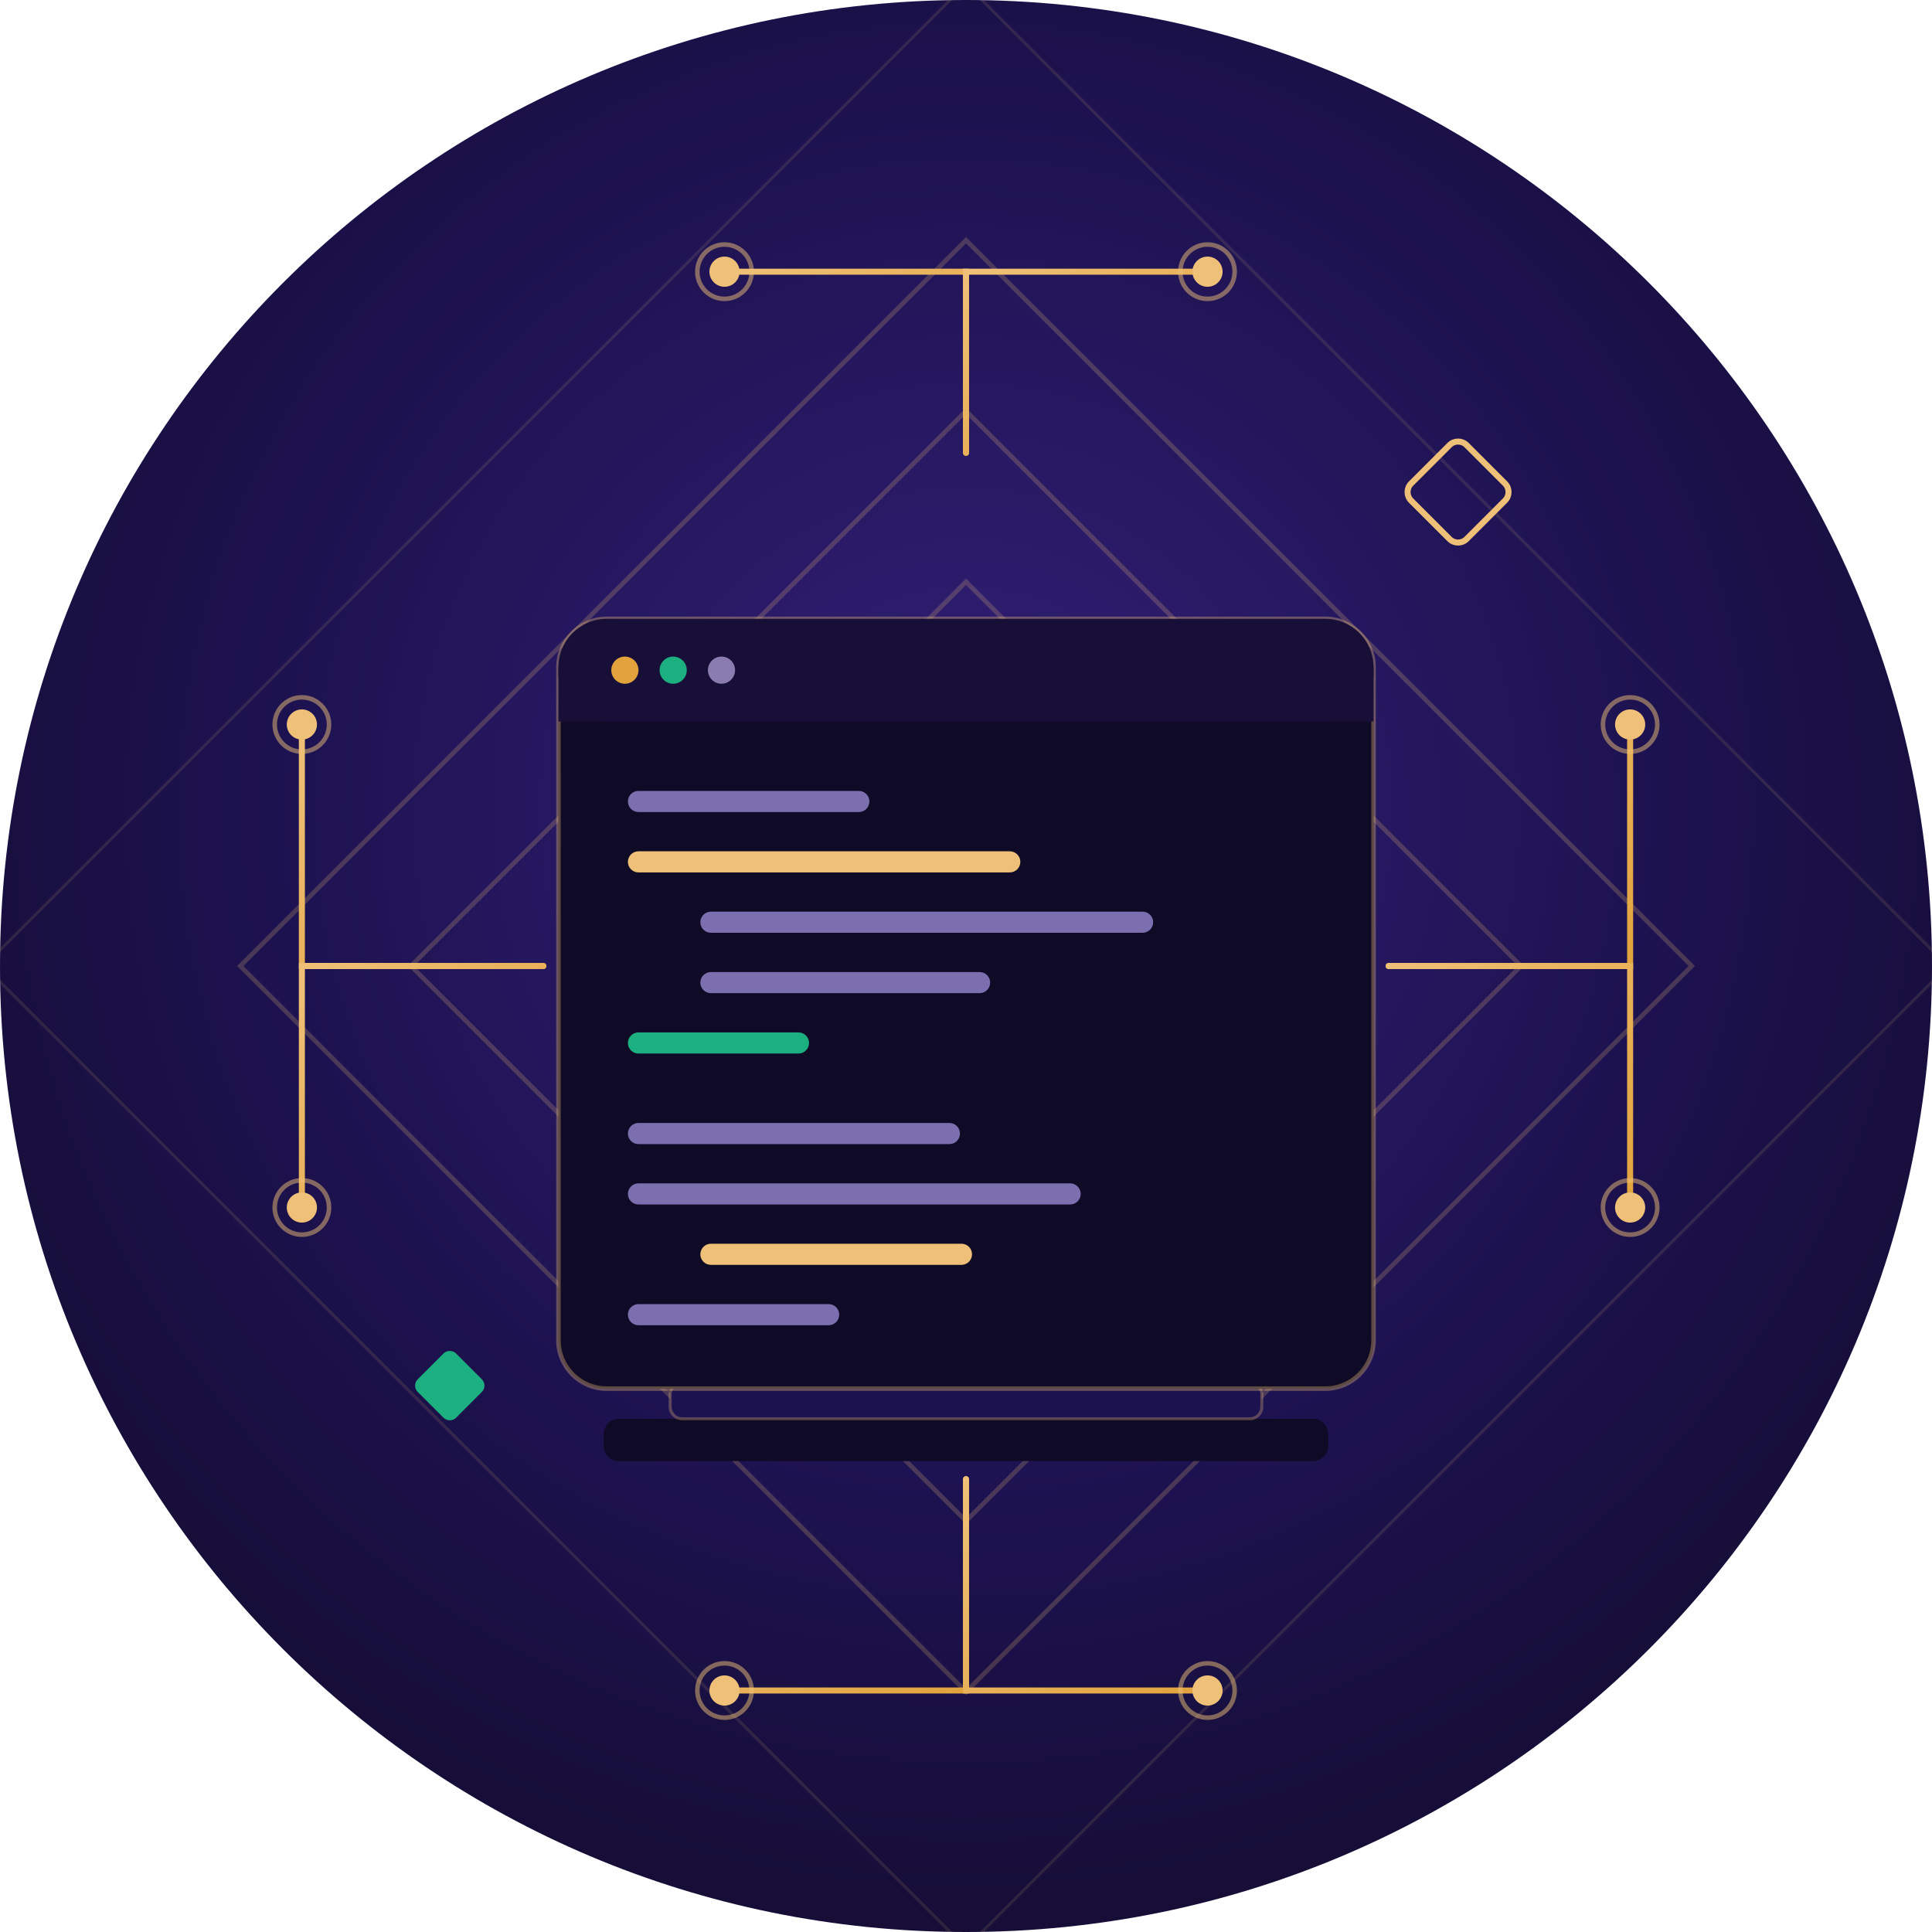
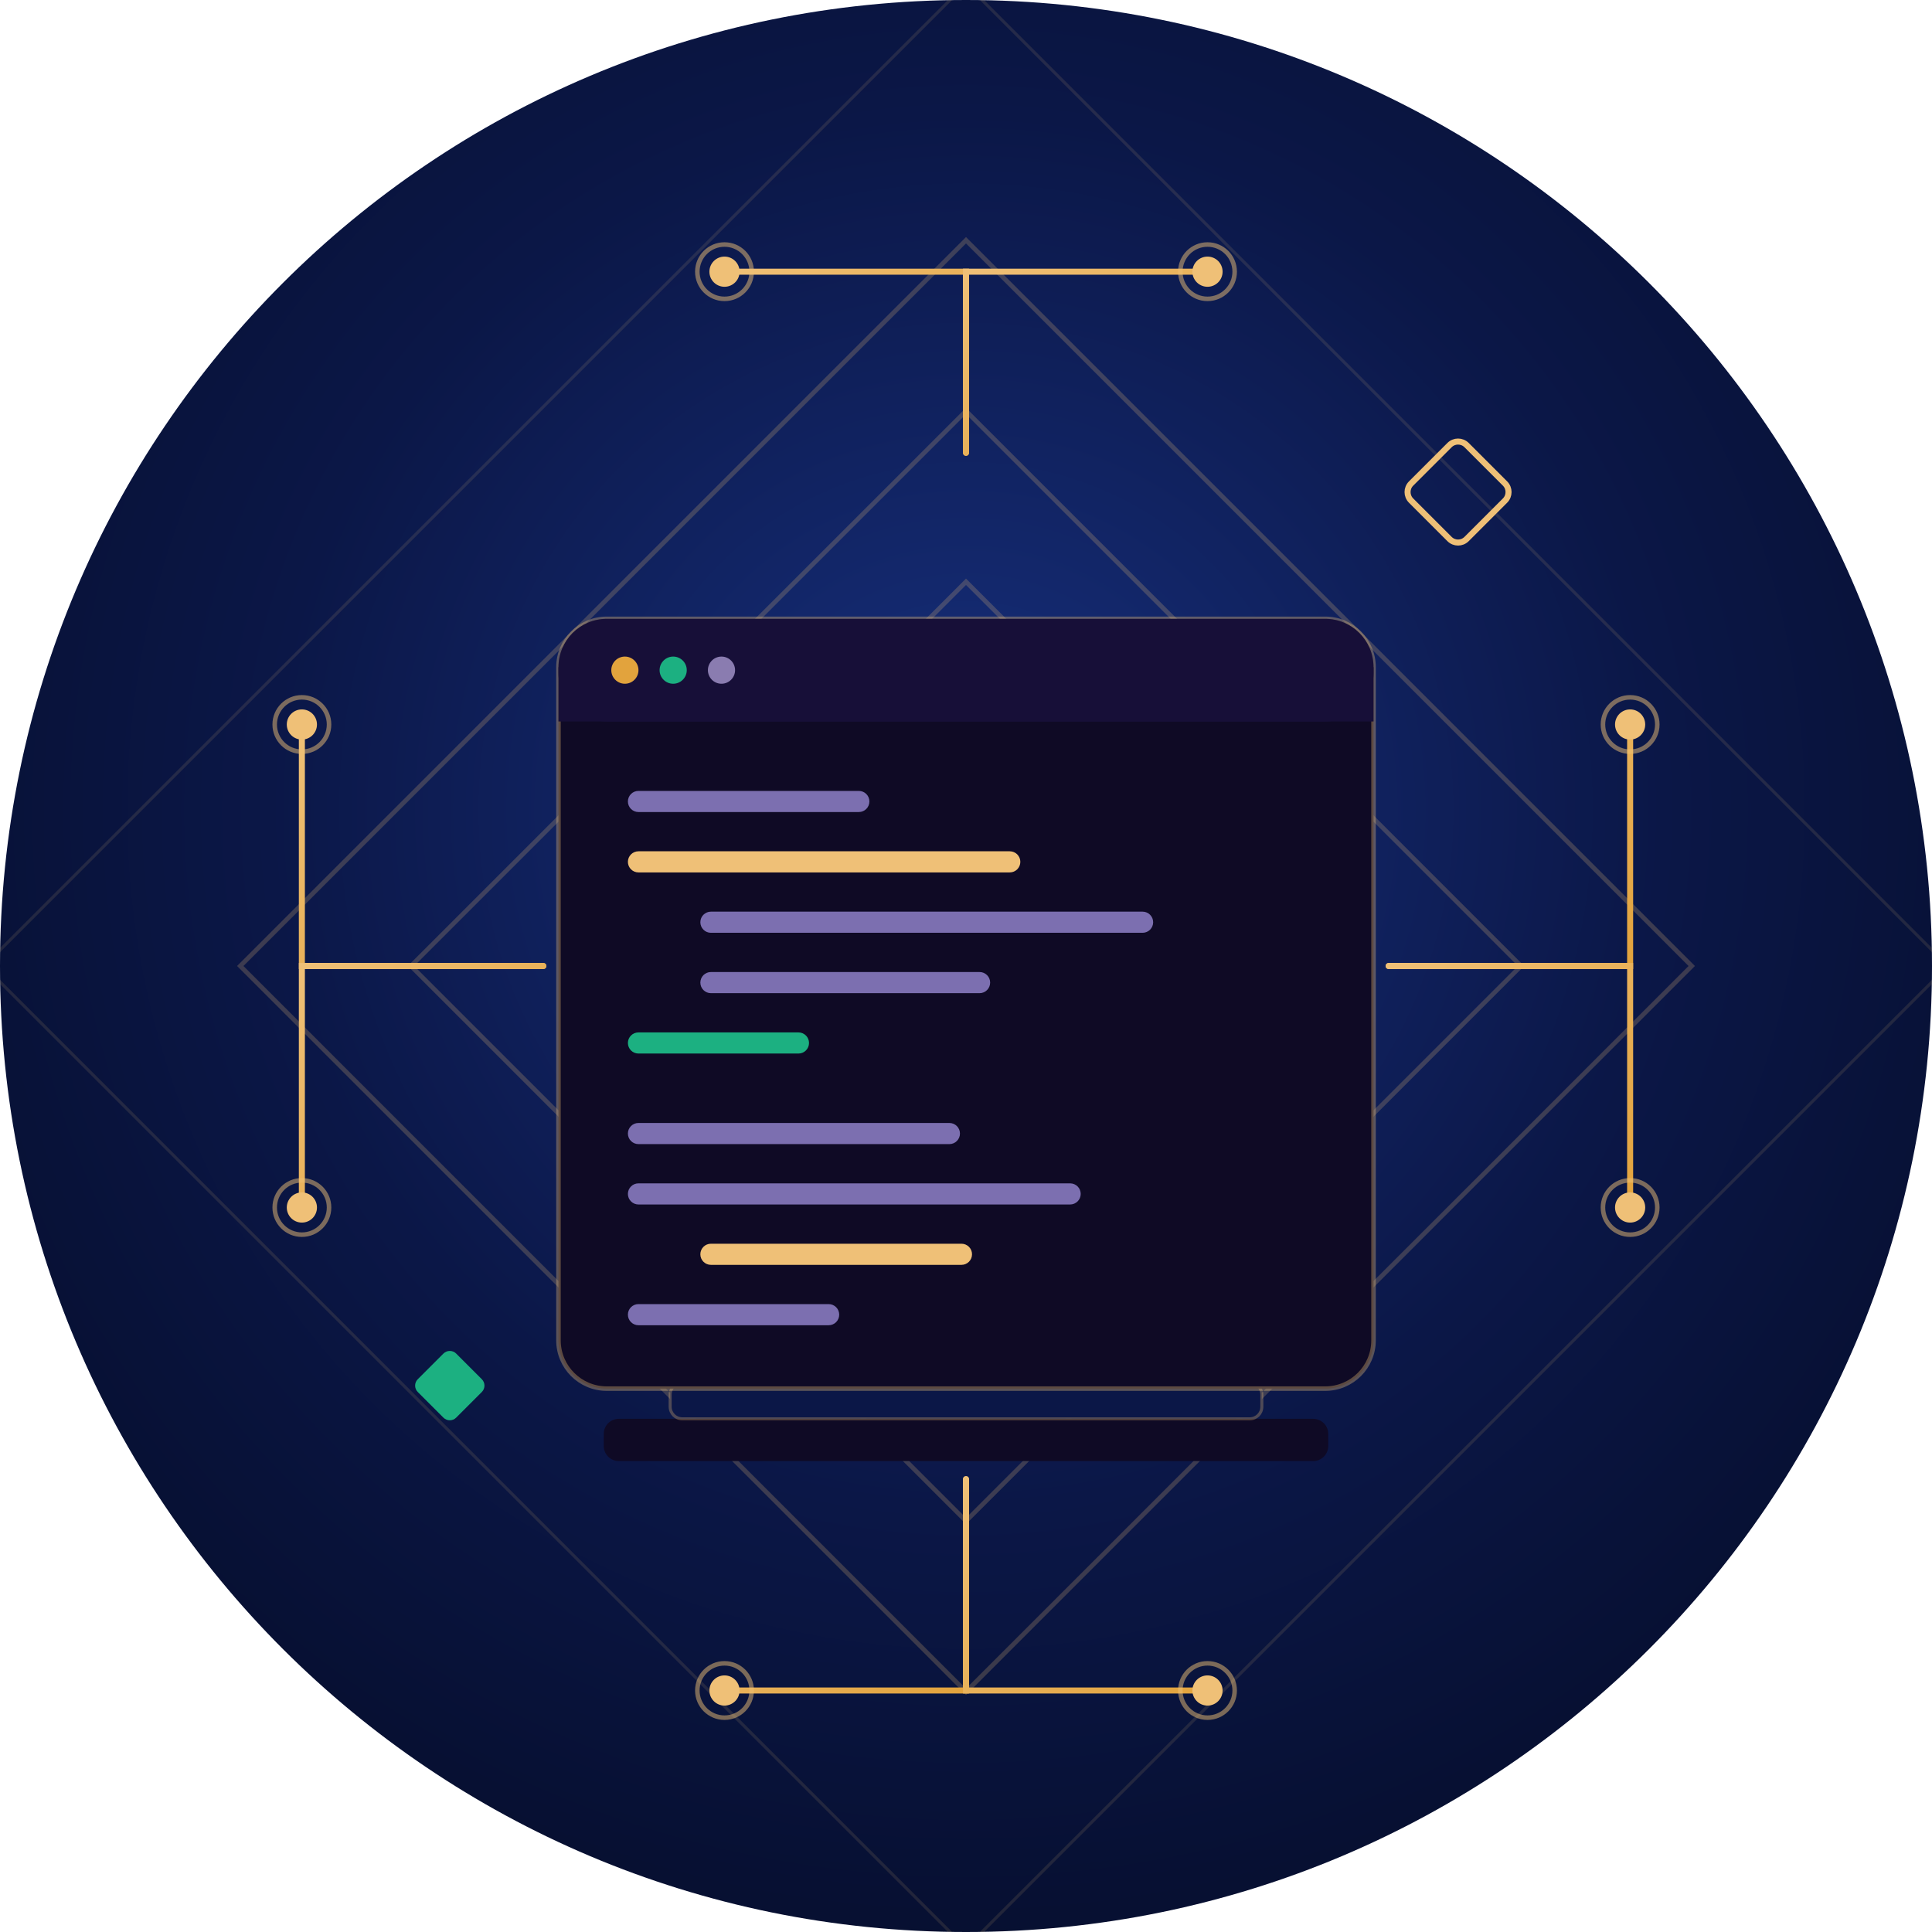
<svg xmlns="http://www.w3.org/2000/svg" viewBox="0 0 640 640" role="img" aria-labelledby="heroTitle">
  <defs>
    <radialGradient id="bgGlow" cx="50%" cy="42%" r="65%">
-       <stop offset="0%" stop-color="#332078" />
-       <stop offset="55%" stop-color="#1D1250" />
-       <stop offset="100%" stop-color="#130C2E" />
+       <stop offset="0%" stop-color="#17307E" />
+       <stop offset="55%" stop-color="#0B1747" />
+       <stop offset="100%" stop-color="#050D2A" />
    </radialGradient>
    <linearGradient id="goldLine" x1="0" y1="0" x2="1" y2="1">
      <stop offset="0%" stop-color="#EFC077" />
      <stop offset="100%" stop-color="#E2A33D" />
    </linearGradient>
  </defs>
  <circle cx="320" cy="320" r="320" fill="url(#bgGlow)" />
  <g stroke="#EFC077" stroke-opacity="0.22" fill="none" stroke-width="1.5">
    <rect x="150" y="150" width="340" height="340" transform="rotate(45 320 320)" />
    <rect x="190" y="190" width="260" height="260" transform="rotate(45 320 320)" />
    <rect x="230" y="230" width="180" height="180" transform="rotate(45 320 320)" />
  </g>
  <g stroke="#EFC077" stroke-opacity="0.12" fill="none" stroke-width="1">
    <rect x="90" y="90" width="460" height="460" transform="rotate(45 320 320)" />
  </g>
  <g stroke="url(#goldLine)" stroke-width="2" fill="none" stroke-linecap="round">
    <path d="M320 150 V90 H240" />
    <path d="M320 150 V90 H400" />
    <path d="M460 320 H540 V240" />
    <path d="M460 320 H540 V400" />
    <path d="M320 490 V560 H240" />
    <path d="M320 490 V560 H400" />
    <path d="M180 320 H100 V240" />
    <path d="M180 320 H100 V400" />
  </g>
  <g fill="#EFC077">
    <circle cx="240" cy="90" r="5" />
    <circle cx="400" cy="90" r="5" />
    <circle cx="540" cy="240" r="5" />
    <circle cx="540" cy="400" r="5" />
    <circle cx="240" cy="560" r="5" />
    <circle cx="400" cy="560" r="5" />
    <circle cx="100" cy="240" r="5" />
    <circle cx="100" cy="400" r="5" />
  </g>
  <g fill="none" stroke="#EFC077" stroke-width="1.5" stroke-opacity="0.5">
    <circle cx="240" cy="90" r="9" />
    <circle cx="400" cy="90" r="9" />
    <circle cx="540" cy="240" r="9" />
    <circle cx="540" cy="400" r="9" />
    <circle cx="240" cy="560" r="9" />
    <circle cx="400" cy="560" r="9" />
    <circle cx="100" cy="240" r="9" />
    <circle cx="100" cy="400" r="9" />
  </g>
  <rect x="200" y="470" width="240" height="14" rx="5" fill="#0F0A25" />
-   <rect x="222" y="458" width="196" height="12" rx="4" fill="#1D1250" stroke="#EFC077" stroke-opacity="0.3" />
+   <rect x="222" y="458" width="196" height="12" rx="4" fill="#0B1747" stroke="#EFC077" stroke-opacity="0.3" />
  <rect x="185" y="205" width="270" height="255" rx="16" fill="#0F0A25" stroke="#EFC077" stroke-opacity="0.35" stroke-width="1.5" />
  <rect x="185" y="205" width="270" height="34" rx="16" fill="#170F38" />
  <rect x="185" y="221" width="270" height="18" fill="#170F38" />
  <circle cx="207" cy="222" r="4.5" fill="#E2A33D" />
  <circle cx="223" cy="222" r="4.5" fill="#1CB081" />
  <circle cx="239" cy="222" r="4.5" fill="#8A7CB0" />
  <g fill="#7C6FB0">
    <rect x="208" y="262" width="80" height="7" rx="3.5" />
    <rect x="208" y="282" width="130" height="7" rx="3.5" fill="#EFC077" />
    <rect x="232" y="302" width="150" height="7" rx="3.5" />
    <rect x="232" y="322" width="96" height="7" rx="3.5" />
    <rect x="208" y="342" width="60" height="7" rx="3.5" fill="#1CB081" />
    <rect x="208" y="372" width="110" height="7" rx="3.5" />
    <rect x="208" y="392" width="150" height="7" rx="3.5" />
    <rect x="232" y="412" width="90" height="7" rx="3.5" fill="#EFC077" />
    <rect x="208" y="432" width="70" height="7" rx="3.5" />
  </g>
  <rect x="470" y="150" width="26" height="26" rx="4" transform="rotate(45 483 163)" fill="none" stroke="#EFC077" stroke-width="2" />
  <rect x="140" y="450" width="18" height="18" rx="3" transform="rotate(45 149 459)" fill="#1CB081" />
</svg>
